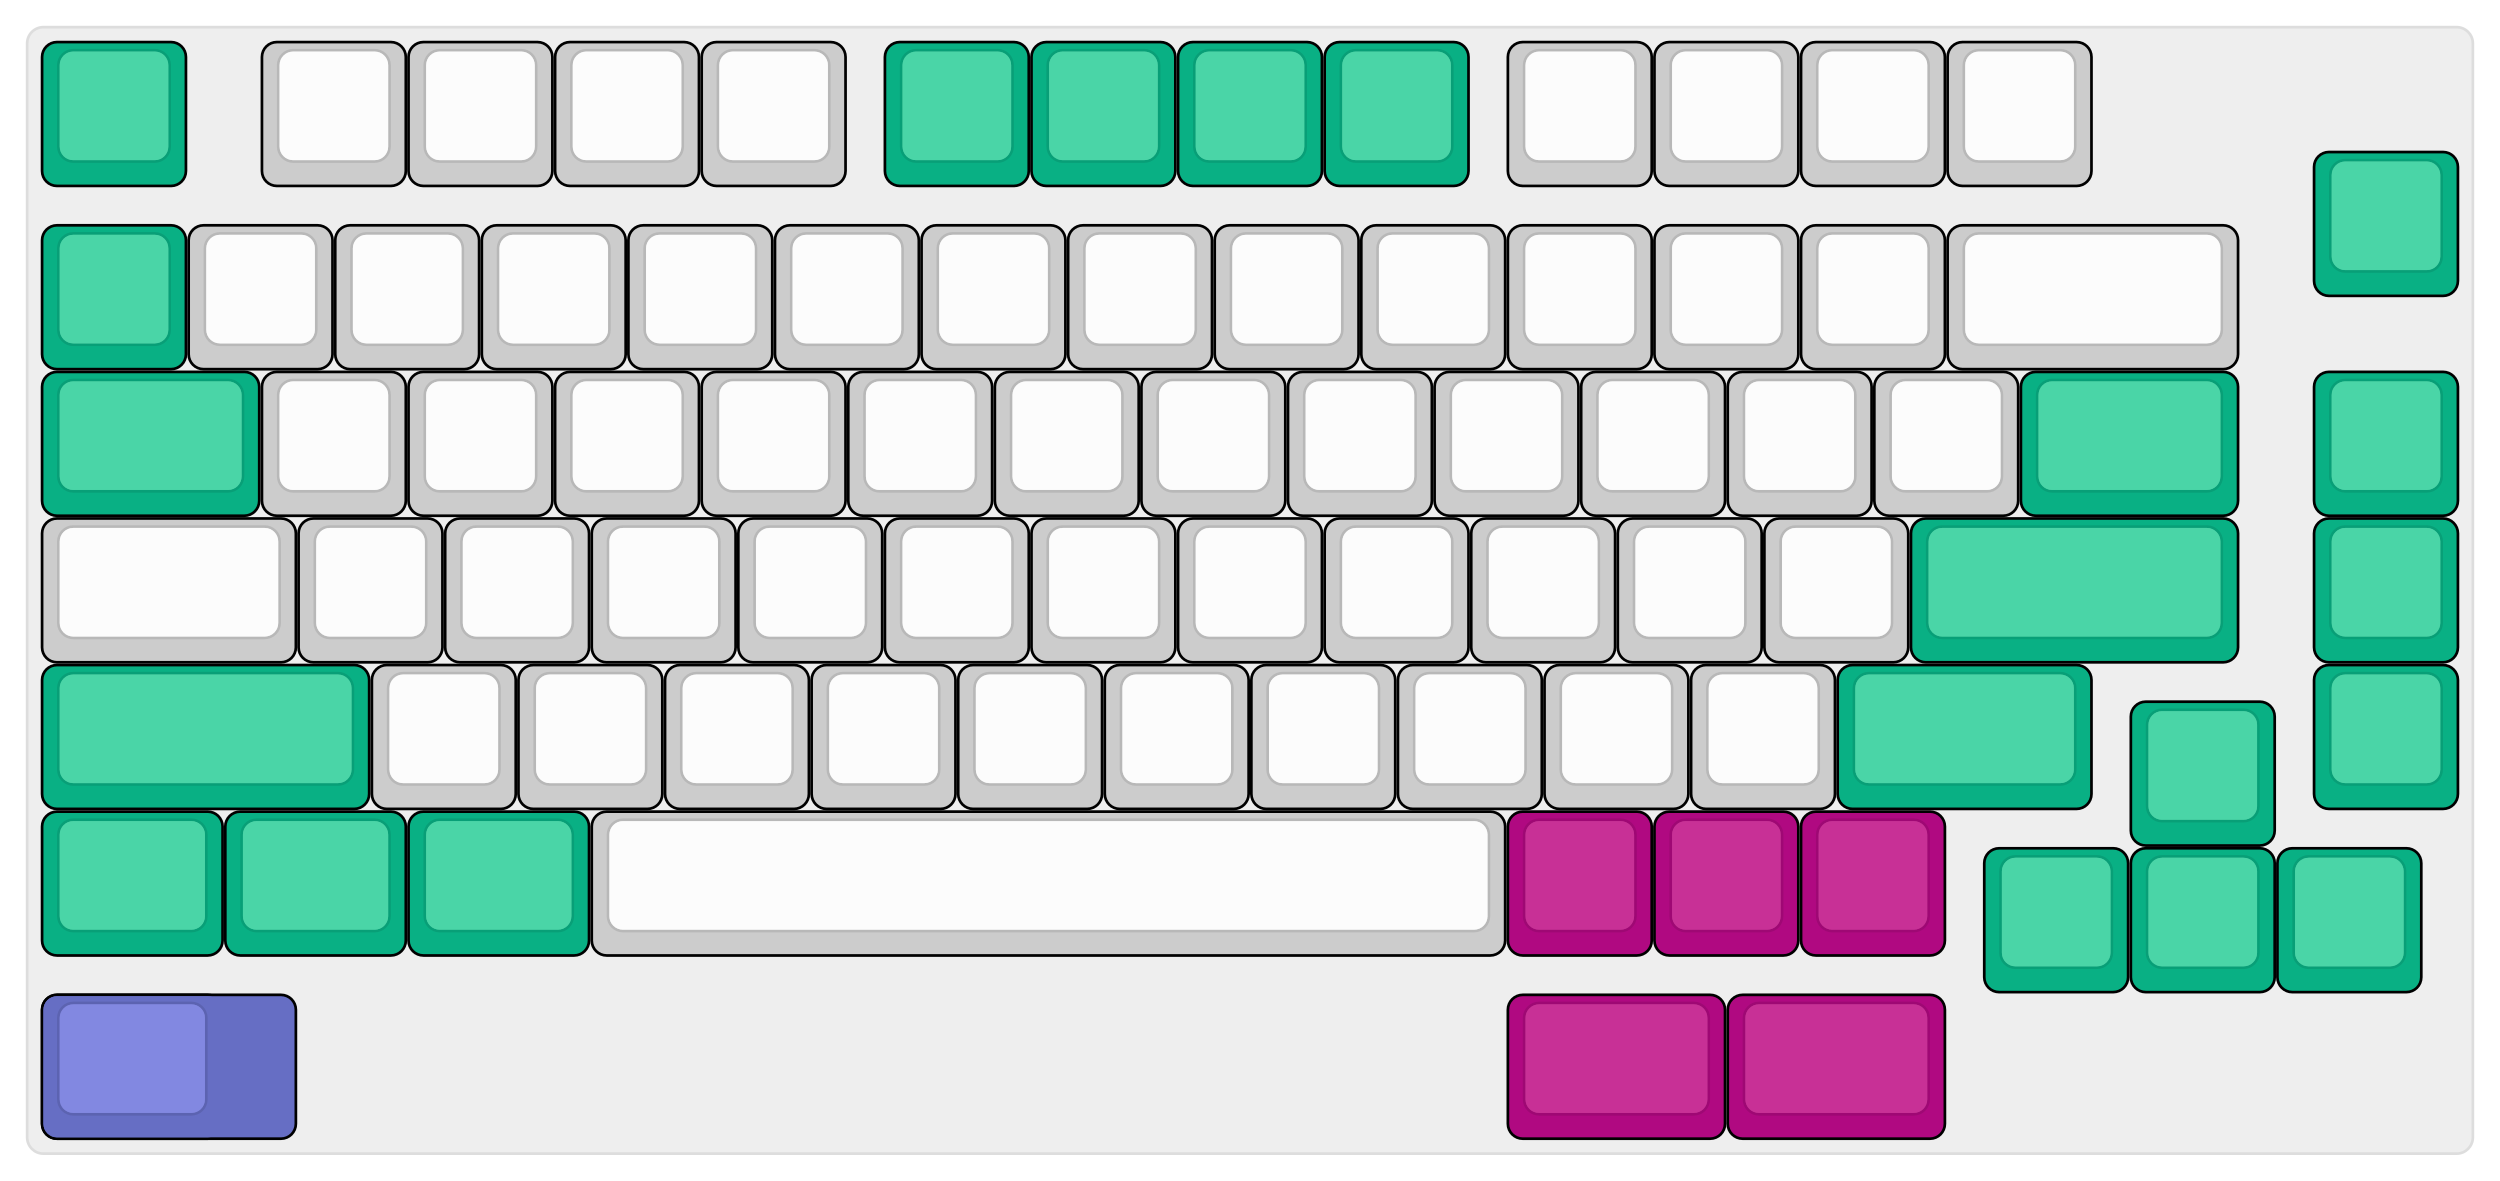
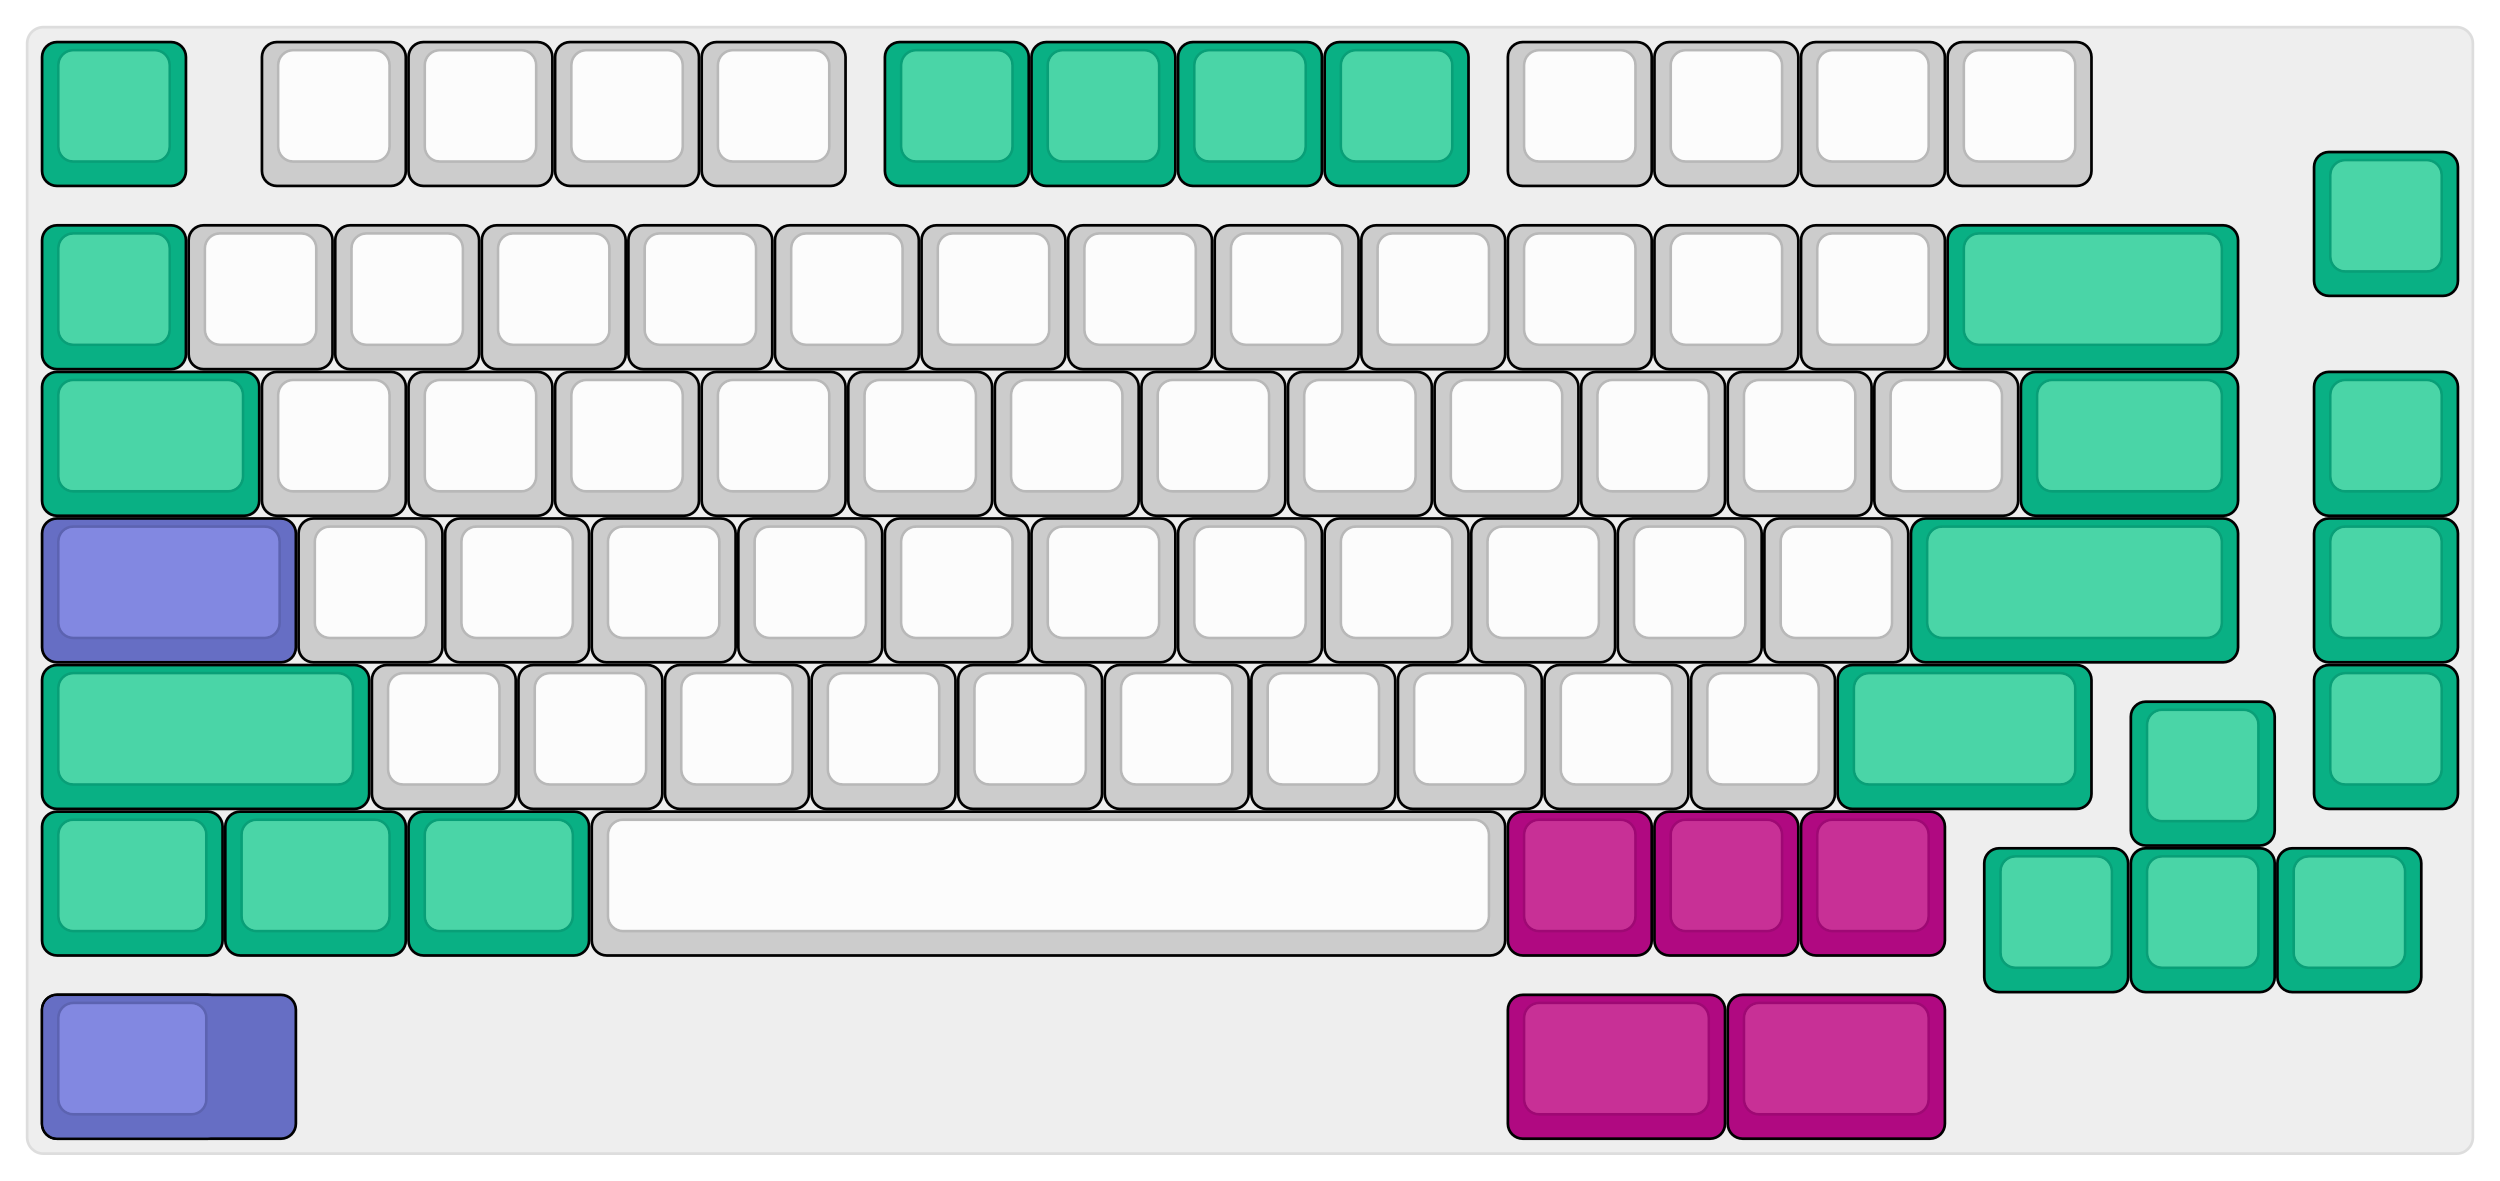
<svg xmlns="http://www.w3.org/2000/svg" xmlns:xlink="http://www.w3.org/1999/xlink" width="921px" height="435px" viewBox="0 0 921 435">
  <style type="text/css">
    .keycap .border { stroke: black; stroke-width: 2; }
    .keycap .inner.border { stroke: rgba(0,0,0,.1); }
    </style>
  <defs>
    <linearGradient id="DCS">
      <stop offset="0%" stop-color="black" stop-opacity="0" />
      <stop offset="40%" stop-color="black" stop-opacity="0.1" />
      <stop offset="60%" stop-color="black" stop-opacity="0.1" />
      <stop offset="100%" stop-color="black" stop-opacity="0" />
    </linearGradient>
    <linearGradient id="SPACE" x1="0%" x2="0%" y1="0%" y2="100%">
      <stop offset="0%" stop-color="black" stop-opacity="0.1" />
      <stop offset="20%" stop-color="black" stop-opacity="0.0" />
      <stop offset="40%" stop-color="black" stop-opacity="0.0" />
      <stop offset="100%" stop-color="black" stop-opacity="0.1" />
    </linearGradient>
    <radialGradient id="DSA">
      <stop offset="0%" stop-color="black" stop-opacity="0.1" />
      <stop offset="10%" stop-color="black" stop-opacity="0.1" />
      <stop offset="100%" stop-color="black" stop-opacity="0" />
    </radialGradient>
    <radialGradient id="SA" xlink:href="#DSA" />
  </defs>
  <g transform="translate(10,10)">
    <rect width="901" height="415" stroke="#ddd" stroke-width="1" fill="#eeeeee" rx="6" />
    <g transform="translate(5,5)">
      <g class="  keycap">
        <rect x="1" y="1" width="52" height="52" rx="5" fill="#09b084" class="outer border" />
        <rect x="1" y="1" width="52" height="52" rx="5" fill="#09b084" />
        <rect x="7" y="4" width="40" height="40" rx="5" fill="#4ad5a7" class="inner border" />
        <rect x="7" y="4" width="40" height="40" rx="5" fill="#4ad5a7" />
      </g>
      <g class="  keycap">
        <rect x="82" y="1" width="52" height="52" rx="5" fill="#cccccc" class="outer border" />
        <rect x="82" y="1" width="52" height="52" rx="5" fill="#cccccc" />
        <rect x="88" y="4" width="40" height="40" rx="5" fill="#fcfcfc" class="inner border" />
        <rect x="88" y="4" width="40" height="40" rx="5" fill="#fcfcfc" />
      </g>
      <g class="  keycap">
        <rect x="136" y="1" width="52" height="52" rx="5" fill="#cccccc" class="outer border" />
        <rect x="136" y="1" width="52" height="52" rx="5" fill="#cccccc" />
        <rect x="142" y="4" width="40" height="40" rx="5" fill="#fcfcfc" class="inner border" />
        <rect x="142" y="4" width="40" height="40" rx="5" fill="#fcfcfc" />
      </g>
      <g class="  keycap">
        <rect x="190" y="1" width="52" height="52" rx="5" fill="#cccccc" class="outer border" />
        <rect x="190" y="1" width="52" height="52" rx="5" fill="#cccccc" />
        <rect x="196" y="4" width="40" height="40" rx="5" fill="#fcfcfc" class="inner border" />
        <rect x="196" y="4" width="40" height="40" rx="5" fill="#fcfcfc" />
      </g>
      <g class="  keycap">
        <rect x="244" y="1" width="52" height="52" rx="5" fill="#cccccc" class="outer border" />
        <rect x="244" y="1" width="52" height="52" rx="5" fill="#cccccc" />
        <rect x="250" y="4" width="40" height="40" rx="5" fill="#fcfcfc" class="inner border" />
        <rect x="250" y="4" width="40" height="40" rx="5" fill="#fcfcfc" />
      </g>
      <g class="  keycap">
        <rect x="311.5" y="1" width="52" height="52" rx="5" fill="#09b084" class="outer border" />
        <rect x="311.5" y="1" width="52" height="52" rx="5" fill="#09b084" />
        <rect x="317.5" y="4" width="40" height="40" rx="5" fill="#4ad5a7" class="inner border" />
        <rect x="317.5" y="4" width="40" height="40" rx="5" fill="#4ad5a7" />
      </g>
      <g class="  keycap">
        <rect x="365.5" y="1" width="52" height="52" rx="5" fill="#09b084" class="outer border" />
        <rect x="365.5" y="1" width="52" height="52" rx="5" fill="#09b084" />
        <rect x="371.5" y="4" width="40" height="40" rx="5" fill="#4ad5a7" class="inner border" />
        <rect x="371.5" y="4" width="40" height="40" rx="5" fill="#4ad5a7" />
      </g>
      <g class="  keycap">
        <rect x="419.5" y="1" width="52" height="52" rx="5" fill="#09b084" class="outer border" />
        <rect x="419.5" y="1" width="52" height="52" rx="5" fill="#09b084" />
        <rect x="425.5" y="4" width="40" height="40" rx="5" fill="#4ad5a7" class="inner border" />
        <rect x="425.5" y="4" width="40" height="40" rx="5" fill="#4ad5a7" />
      </g>
      <g class="  keycap">
        <rect x="473.5" y="1" width="52" height="52" rx="5" fill="#09b084" class="outer border" />
        <rect x="473.5" y="1" width="52" height="52" rx="5" fill="#09b084" />
        <rect x="479.5" y="4" width="40" height="40" rx="5" fill="#4ad5a7" class="inner border" />
        <rect x="479.5" y="4" width="40" height="40" rx="5" fill="#4ad5a7" />
      </g>
      <g class="  keycap">
        <rect x="541" y="1" width="52" height="52" rx="5" fill="#cccccc" class="outer border" />
        <rect x="541" y="1" width="52" height="52" rx="5" fill="#cccccc" />
        <rect x="547" y="4" width="40" height="40" rx="5" fill="#fcfcfc" class="inner border" />
        <rect x="547" y="4" width="40" height="40" rx="5" fill="#fcfcfc" />
      </g>
      <g class="  keycap">
        <rect x="595" y="1" width="52" height="52" rx="5" fill="#cccccc" class="outer border" />
        <rect x="595" y="1" width="52" height="52" rx="5" fill="#cccccc" />
        <rect x="601" y="4" width="40" height="40" rx="5" fill="#fcfcfc" class="inner border" />
        <rect x="601" y="4" width="40" height="40" rx="5" fill="#fcfcfc" />
      </g>
      <g class="  keycap">
        <rect x="649" y="1" width="52" height="52" rx="5" fill="#cccccc" class="outer border" />
        <rect x="649" y="1" width="52" height="52" rx="5" fill="#cccccc" />
        <rect x="655" y="4" width="40" height="40" rx="5" fill="#fcfcfc" class="inner border" />
        <rect x="655" y="4" width="40" height="40" rx="5" fill="#fcfcfc" />
      </g>
      <g class="  keycap">
        <rect x="703" y="1" width="52" height="52" rx="5" fill="#cccccc" class="outer border" />
        <rect x="703" y="1" width="52" height="52" rx="5" fill="#cccccc" />
        <rect x="709" y="4" width="40" height="40" rx="5" fill="#fcfcfc" class="inner border" />
        <rect x="709" y="4" width="40" height="40" rx="5" fill="#fcfcfc" />
      </g>
      <g class="  keycap">
        <rect x="838" y="41.5" width="52" height="52" rx="5" fill="#09b084" class="outer border" />
        <rect x="838" y="41.5" width="52" height="52" rx="5" fill="#09b084" />
        <rect x="844" y="44.5" width="40" height="40" rx="5" fill="#4ad5a7" class="inner border" />
        <rect x="844" y="44.5" width="40" height="40" rx="5" fill="#4ad5a7" />
      </g>
      <g class="  keycap">
        <rect x="1" y="68.5" width="52" height="52" rx="5" fill="#09b084" class="outer border" />
        <rect x="1" y="68.5" width="52" height="52" rx="5" fill="#09b084" />
        <rect x="7" y="71.5" width="40" height="40" rx="5" fill="#4ad5a7" class="inner border" />
        <rect x="7" y="71.5" width="40" height="40" rx="5" fill="#4ad5a7" />
      </g>
      <g class="  keycap">
        <rect x="55" y="68.5" width="52" height="52" rx="5" fill="#cccccc" class="outer border" />
        <rect x="55" y="68.5" width="52" height="52" rx="5" fill="#cccccc" />
        <rect x="61" y="71.5" width="40" height="40" rx="5" fill="#fcfcfc" class="inner border" />
        <rect x="61" y="71.5" width="40" height="40" rx="5" fill="#fcfcfc" />
      </g>
      <g class="  keycap">
        <rect x="109" y="68.5" width="52" height="52" rx="5" fill="#cccccc" class="outer border" />
        <rect x="109" y="68.5" width="52" height="52" rx="5" fill="#cccccc" />
        <rect x="115" y="71.5" width="40" height="40" rx="5" fill="#fcfcfc" class="inner border" />
        <rect x="115" y="71.5" width="40" height="40" rx="5" fill="#fcfcfc" />
      </g>
      <g class="  keycap">
        <rect x="163" y="68.5" width="52" height="52" rx="5" fill="#cccccc" class="outer border" />
        <rect x="163" y="68.5" width="52" height="52" rx="5" fill="#cccccc" />
        <rect x="169" y="71.5" width="40" height="40" rx="5" fill="#fcfcfc" class="inner border" />
        <rect x="169" y="71.5" width="40" height="40" rx="5" fill="#fcfcfc" />
      </g>
      <g class="  keycap">
        <rect x="217" y="68.5" width="52" height="52" rx="5" fill="#cccccc" class="outer border" />
        <rect x="217" y="68.5" width="52" height="52" rx="5" fill="#cccccc" />
        <rect x="223" y="71.5" width="40" height="40" rx="5" fill="#fcfcfc" class="inner border" />
        <rect x="223" y="71.5" width="40" height="40" rx="5" fill="#fcfcfc" />
      </g>
      <g class="  keycap">
        <rect x="271" y="68.5" width="52" height="52" rx="5" fill="#cccccc" class="outer border" />
        <rect x="271" y="68.5" width="52" height="52" rx="5" fill="#cccccc" />
        <rect x="277" y="71.5" width="40" height="40" rx="5" fill="#fcfcfc" class="inner border" />
        <rect x="277" y="71.5" width="40" height="40" rx="5" fill="#fcfcfc" />
      </g>
      <g class="  keycap">
        <rect x="325" y="68.5" width="52" height="52" rx="5" fill="#cccccc" class="outer border" />
        <rect x="325" y="68.5" width="52" height="52" rx="5" fill="#cccccc" />
        <rect x="331" y="71.5" width="40" height="40" rx="5" fill="#fcfcfc" class="inner border" />
        <rect x="331" y="71.5" width="40" height="40" rx="5" fill="#fcfcfc" />
      </g>
      <g class="  keycap">
        <rect x="379" y="68.5" width="52" height="52" rx="5" fill="#cccccc" class="outer border" />
        <rect x="379" y="68.5" width="52" height="52" rx="5" fill="#cccccc" />
        <rect x="385" y="71.5" width="40" height="40" rx="5" fill="#fcfcfc" class="inner border" />
        <rect x="385" y="71.5" width="40" height="40" rx="5" fill="#fcfcfc" />
      </g>
      <g class="  keycap">
        <rect x="433" y="68.5" width="52" height="52" rx="5" fill="#cccccc" class="outer border" />
        <rect x="433" y="68.5" width="52" height="52" rx="5" fill="#cccccc" />
        <rect x="439" y="71.5" width="40" height="40" rx="5" fill="#fcfcfc" class="inner border" />
        <rect x="439" y="71.5" width="40" height="40" rx="5" fill="#fcfcfc" />
      </g>
      <g class="  keycap">
        <rect x="487" y="68.5" width="52" height="52" rx="5" fill="#cccccc" class="outer border" />
        <rect x="487" y="68.5" width="52" height="52" rx="5" fill="#cccccc" />
        <rect x="493" y="71.5" width="40" height="40" rx="5" fill="#fcfcfc" class="inner border" />
        <rect x="493" y="71.5" width="40" height="40" rx="5" fill="#fcfcfc" />
      </g>
      <g class="  keycap">
        <rect x="541" y="68.5" width="52" height="52" rx="5" fill="#cccccc" class="outer border" />
        <rect x="541" y="68.5" width="52" height="52" rx="5" fill="#cccccc" />
        <rect x="547" y="71.5" width="40" height="40" rx="5" fill="#fcfcfc" class="inner border" />
        <rect x="547" y="71.5" width="40" height="40" rx="5" fill="#fcfcfc" />
      </g>
      <g class="  keycap">
        <rect x="595" y="68.5" width="52" height="52" rx="5" fill="#cccccc" class="outer border" />
        <rect x="595" y="68.5" width="52" height="52" rx="5" fill="#cccccc" />
        <rect x="601" y="71.5" width="40" height="40" rx="5" fill="#fcfcfc" class="inner border" />
        <rect x="601" y="71.5" width="40" height="40" rx="5" fill="#fcfcfc" />
      </g>
      <g class="  keycap">
        <rect x="649" y="68.5" width="52" height="52" rx="5" fill="#cccccc" class="outer border" />
        <rect x="649" y="68.5" width="52" height="52" rx="5" fill="#cccccc" />
        <rect x="655" y="71.5" width="40" height="40" rx="5" fill="#fcfcfc" class="inner border" />
        <rect x="655" y="71.5" width="40" height="40" rx="5" fill="#fcfcfc" />
      </g>
      <g class="  keycap">
-         <rect x="703" y="68.5" width="106" height="52" rx="5" fill="#cccccc" class="outer border" />
-         <rect x="703" y="68.5" width="106" height="52" rx="5" fill="#cccccc" />
-         <rect x="709" y="71.5" width="94" height="40" rx="5" fill="#fcfcfc" class="inner border" />
-         <rect x="709" y="71.5" width="94" height="40" rx="5" fill="#fcfcfc" />
+         <rect x="703" y="68.5" width="106" height="52" rx="5" fill="#09b084" class="outer border" />
+         <rect x="703" y="68.5" width="106" height="52" rx="5" fill="#09b084" />
+         <rect x="709" y="71.5" width="94" height="40" rx="5" fill="#4ad5a7" class="inner border" />
+         <rect x="709" y="71.5" width="94" height="40" rx="5" fill="#4ad5a7" />
      </g>
      <g class="  keycap">
        <rect x="1" y="122.5" width="79" height="52" rx="5" fill="#09b084" class="outer border" />
        <rect x="1" y="122.5" width="79" height="52" rx="5" fill="#09b084" />
        <rect x="7" y="125.5" width="67" height="40" rx="5" fill="#4ad5a7" class="inner border" />
        <rect x="7" y="125.5" width="67" height="40" rx="5" fill="#4ad5a7" />
      </g>
      <g class="  keycap">
        <rect x="82" y="122.5" width="52" height="52" rx="5" fill="#cccccc" class="outer border" />
        <rect x="82" y="122.5" width="52" height="52" rx="5" fill="#cccccc" />
        <rect x="88" y="125.5" width="40" height="40" rx="5" fill="#fcfcfc" class="inner border" />
        <rect x="88" y="125.5" width="40" height="40" rx="5" fill="#fcfcfc" />
      </g>
      <g class="  keycap">
        <rect x="136" y="122.5" width="52" height="52" rx="5" fill="#cccccc" class="outer border" />
        <rect x="136" y="122.5" width="52" height="52" rx="5" fill="#cccccc" />
        <rect x="142" y="125.5" width="40" height="40" rx="5" fill="#fcfcfc" class="inner border" />
        <rect x="142" y="125.5" width="40" height="40" rx="5" fill="#fcfcfc" />
      </g>
      <g class="  keycap">
        <rect x="190" y="122.5" width="52" height="52" rx="5" fill="#cccccc" class="outer border" />
        <rect x="190" y="122.5" width="52" height="52" rx="5" fill="#cccccc" />
        <rect x="196" y="125.5" width="40" height="40" rx="5" fill="#fcfcfc" class="inner border" />
        <rect x="196" y="125.5" width="40" height="40" rx="5" fill="#fcfcfc" />
      </g>
      <g class="  keycap">
        <rect x="244" y="122.5" width="52" height="52" rx="5" fill="#cccccc" class="outer border" />
        <rect x="244" y="122.5" width="52" height="52" rx="5" fill="#cccccc" />
        <rect x="250" y="125.5" width="40" height="40" rx="5" fill="#fcfcfc" class="inner border" />
        <rect x="250" y="125.5" width="40" height="40" rx="5" fill="#fcfcfc" />
      </g>
      <g class="  keycap">
        <rect x="298" y="122.5" width="52" height="52" rx="5" fill="#cccccc" class="outer border" />
        <rect x="298" y="122.5" width="52" height="52" rx="5" fill="#cccccc" />
        <rect x="304" y="125.5" width="40" height="40" rx="5" fill="#fcfcfc" class="inner border" />
        <rect x="304" y="125.5" width="40" height="40" rx="5" fill="#fcfcfc" />
      </g>
      <g class="  keycap">
        <rect x="352" y="122.5" width="52" height="52" rx="5" fill="#cccccc" class="outer border" />
        <rect x="352" y="122.5" width="52" height="52" rx="5" fill="#cccccc" />
        <rect x="358" y="125.5" width="40" height="40" rx="5" fill="#fcfcfc" class="inner border" />
        <rect x="358" y="125.5" width="40" height="40" rx="5" fill="#fcfcfc" />
      </g>
      <g class="  keycap">
        <rect x="406" y="122.5" width="52" height="52" rx="5" fill="#cccccc" class="outer border" />
        <rect x="406" y="122.5" width="52" height="52" rx="5" fill="#cccccc" />
        <rect x="412" y="125.5" width="40" height="40" rx="5" fill="#fcfcfc" class="inner border" />
        <rect x="412" y="125.5" width="40" height="40" rx="5" fill="#fcfcfc" />
      </g>
      <g class="  keycap">
        <rect x="460" y="122.5" width="52" height="52" rx="5" fill="#cccccc" class="outer border" />
        <rect x="460" y="122.5" width="52" height="52" rx="5" fill="#cccccc" />
        <rect x="466" y="125.5" width="40" height="40" rx="5" fill="#fcfcfc" class="inner border" />
        <rect x="466" y="125.5" width="40" height="40" rx="5" fill="#fcfcfc" />
      </g>
      <g class="  keycap">
        <rect x="514" y="122.5" width="52" height="52" rx="5" fill="#cccccc" class="outer border" />
        <rect x="514" y="122.5" width="52" height="52" rx="5" fill="#cccccc" />
        <rect x="520" y="125.5" width="40" height="40" rx="5" fill="#fcfcfc" class="inner border" />
        <rect x="520" y="125.5" width="40" height="40" rx="5" fill="#fcfcfc" />
      </g>
      <g class="  keycap">
        <rect x="568" y="122.5" width="52" height="52" rx="5" fill="#cccccc" class="outer border" />
        <rect x="568" y="122.5" width="52" height="52" rx="5" fill="#cccccc" />
        <rect x="574" y="125.5" width="40" height="40" rx="5" fill="#fcfcfc" class="inner border" />
        <rect x="574" y="125.5" width="40" height="40" rx="5" fill="#fcfcfc" />
      </g>
      <g class="  keycap">
        <rect x="622" y="122.5" width="52" height="52" rx="5" fill="#cccccc" class="outer border" />
        <rect x="622" y="122.5" width="52" height="52" rx="5" fill="#cccccc" />
        <rect x="628" y="125.5" width="40" height="40" rx="5" fill="#fcfcfc" class="inner border" />
        <rect x="628" y="125.5" width="40" height="40" rx="5" fill="#fcfcfc" />
      </g>
      <g class="  keycap">
        <rect x="676" y="122.5" width="52" height="52" rx="5" fill="#cccccc" class="outer border" />
        <rect x="676" y="122.5" width="52" height="52" rx="5" fill="#cccccc" />
        <rect x="682" y="125.5" width="40" height="40" rx="5" fill="#fcfcfc" class="inner border" />
        <rect x="682" y="125.5" width="40" height="40" rx="5" fill="#fcfcfc" />
      </g>
      <g class="  keycap">
        <rect x="730" y="122.5" width="79" height="52" rx="5" fill="#09b084" class="outer border" />
        <rect x="730" y="122.5" width="79" height="52" rx="5" fill="#09b084" />
        <rect x="736" y="125.5" width="67" height="40" rx="5" fill="#4ad5a7" class="inner border" />
        <rect x="736" y="125.5" width="67" height="40" rx="5" fill="#4ad5a7" />
      </g>
      <g class="  keycap">
        <rect x="838" y="122.5" width="52" height="52" rx="5" fill="#09b084" class="outer border" />
        <rect x="838" y="122.5" width="52" height="52" rx="5" fill="#09b084" />
        <rect x="844" y="125.5" width="40" height="40" rx="5" fill="#4ad5a7" class="inner border" />
        <rect x="844" y="125.5" width="40" height="40" rx="5" fill="#4ad5a7" />
      </g>
      <g class="  keycap">
-         <rect x="1" y="176.5" width="92.5" height="52" rx="5" fill="#cccccc" class="outer border" />
-         <rect x="1" y="176.5" width="92.5" height="52" rx="5" fill="#cccccc" />
-         <rect x="7" y="179.5" width="80.5" height="40" rx="5" fill="#fcfcfc" class="inner border" />
-         <rect x="7" y="179.5" width="80.5" height="40" rx="5" fill="#fcfcfc" />
+         <rect x="1" y="176.5" width="92.5" height="52" rx="5" fill="#666ec4" class="outer border" />
+         <rect x="1" y="176.5" width="92.5" height="52" rx="5" fill="#666ec4" />
+         <rect x="7" y="179.5" width="80.5" height="40" rx="5" fill="#8288e1" class="inner border" />
+         <rect x="7" y="179.5" width="80.5" height="40" rx="5" fill="#8288e1" />
      </g>
      <g class="  keycap">
        <rect x="95.5" y="176.5" width="52" height="52" rx="5" fill="#cccccc" class="outer border" />
        <rect x="95.5" y="176.5" width="52" height="52" rx="5" fill="#cccccc" />
        <rect x="101.5" y="179.5" width="40" height="40" rx="5" fill="#fcfcfc" class="inner border" />
        <rect x="101.5" y="179.5" width="40" height="40" rx="5" fill="#fcfcfc" />
      </g>
      <g class="  keycap">
        <rect x="149.5" y="176.5" width="52" height="52" rx="5" fill="#cccccc" class="outer border" />
        <rect x="149.5" y="176.5" width="52" height="52" rx="5" fill="#cccccc" />
        <rect x="155.5" y="179.5" width="40" height="40" rx="5" fill="#fcfcfc" class="inner border" />
        <rect x="155.5" y="179.5" width="40" height="40" rx="5" fill="#fcfcfc" />
      </g>
      <g class="  keycap">
        <rect x="203.5" y="176.5" width="52" height="52" rx="5" fill="#cccccc" class="outer border" />
        <rect x="203.5" y="176.5" width="52" height="52" rx="5" fill="#cccccc" />
        <rect x="209.5" y="179.5" width="40" height="40" rx="5" fill="#fcfcfc" class="inner border" />
        <rect x="209.5" y="179.5" width="40" height="40" rx="5" fill="#fcfcfc" />
      </g>
      <g class="  keycap">
        <rect x="257.5" y="176.5" width="52" height="52" rx="5" fill="#cccccc" class="outer border" />
        <rect x="257.5" y="176.5" width="52" height="52" rx="5" fill="#cccccc" />
        <rect x="263.5" y="179.5" width="40" height="40" rx="5" fill="#fcfcfc" class="inner border" />
        <rect x="263.5" y="179.5" width="40" height="40" rx="5" fill="#fcfcfc" />
      </g>
      <g class="  keycap">
        <rect x="311.5" y="176.5" width="52" height="52" rx="5" fill="#cccccc" class="outer border" />
        <rect x="311.5" y="176.5" width="52" height="52" rx="5" fill="#cccccc" />
        <rect x="317.5" y="179.5" width="40" height="40" rx="5" fill="#fcfcfc" class="inner border" />
        <rect x="317.5" y="179.5" width="40" height="40" rx="5" fill="#fcfcfc" />
      </g>
      <g class="  keycap">
        <rect x="365.5" y="176.5" width="52" height="52" rx="5" fill="#cccccc" class="outer border" />
        <rect x="365.5" y="176.5" width="52" height="52" rx="5" fill="#cccccc" />
        <rect x="371.5" y="179.5" width="40" height="40" rx="5" fill="#fcfcfc" class="inner border" />
        <rect x="371.5" y="179.5" width="40" height="40" rx="5" fill="#fcfcfc" />
      </g>
      <g class="  keycap">
        <rect x="419.5" y="176.5" width="52" height="52" rx="5" fill="#cccccc" class="outer border" />
        <rect x="419.5" y="176.5" width="52" height="52" rx="5" fill="#cccccc" />
        <rect x="425.5" y="179.5" width="40" height="40" rx="5" fill="#fcfcfc" class="inner border" />
        <rect x="425.5" y="179.5" width="40" height="40" rx="5" fill="#fcfcfc" />
      </g>
      <g class="  keycap">
        <rect x="473.5" y="176.5" width="52" height="52" rx="5" fill="#cccccc" class="outer border" />
        <rect x="473.5" y="176.5" width="52" height="52" rx="5" fill="#cccccc" />
        <rect x="479.5" y="179.5" width="40" height="40" rx="5" fill="#fcfcfc" class="inner border" />
        <rect x="479.5" y="179.5" width="40" height="40" rx="5" fill="#fcfcfc" />
      </g>
      <g class="  keycap">
        <rect x="527.5" y="176.5" width="52" height="52" rx="5" fill="#cccccc" class="outer border" />
        <rect x="527.5" y="176.5" width="52" height="52" rx="5" fill="#cccccc" />
        <rect x="533.5" y="179.5" width="40" height="40" rx="5" fill="#fcfcfc" class="inner border" />
        <rect x="533.5" y="179.5" width="40" height="40" rx="5" fill="#fcfcfc" />
      </g>
      <g class="  keycap">
        <rect x="581.5" y="176.5" width="52" height="52" rx="5" fill="#cccccc" class="outer border" />
        <rect x="581.5" y="176.5" width="52" height="52" rx="5" fill="#cccccc" />
        <rect x="587.5" y="179.5" width="40" height="40" rx="5" fill="#fcfcfc" class="inner border" />
        <rect x="587.5" y="179.5" width="40" height="40" rx="5" fill="#fcfcfc" />
      </g>
      <g class="  keycap">
        <rect x="635.5" y="176.5" width="52" height="52" rx="5" fill="#cccccc" class="outer border" />
        <rect x="635.5" y="176.5" width="52" height="52" rx="5" fill="#cccccc" />
        <rect x="641.5" y="179.5" width="40" height="40" rx="5" fill="#fcfcfc" class="inner border" />
        <rect x="641.5" y="179.5" width="40" height="40" rx="5" fill="#fcfcfc" />
      </g>
      <g class="  keycap">
        <rect x="689.5" y="176.5" width="119.5" height="52" rx="5" fill="#09b084" class="outer border" />
        <rect x="689.5" y="176.5" width="119.5" height="52" rx="5" fill="#09b084" />
        <rect x="695.5" y="179.5" width="107.5" height="40" rx="5" fill="#4ad5a7" class="inner border" />
        <rect x="695.5" y="179.5" width="107.5" height="40" rx="5" fill="#4ad5a7" />
      </g>
      <g class="  keycap">
        <rect x="838" y="176.5" width="52" height="52" rx="5" fill="#09b084" class="outer border" />
        <rect x="838" y="176.5" width="52" height="52" rx="5" fill="#09b084" />
        <rect x="844" y="179.5" width="40" height="40" rx="5" fill="#4ad5a7" class="inner border" />
        <rect x="844" y="179.5" width="40" height="40" rx="5" fill="#4ad5a7" />
      </g>
      <g class="  keycap">
        <rect x="1" y="230.5" width="119.5" height="52" rx="5" fill="#09b084" class="outer border" />
        <rect x="1" y="230.5" width="119.5" height="52" rx="5" fill="#09b084" />
        <rect x="7" y="233.5" width="107.5" height="40" rx="5" fill="#4ad5a7" class="inner border" />
        <rect x="7" y="233.5" width="107.5" height="40" rx="5" fill="#4ad5a7" />
      </g>
      <g class="  keycap">
        <rect x="122.5" y="230.5" width="52" height="52" rx="5" fill="#cccccc" class="outer border" />
        <rect x="122.5" y="230.5" width="52" height="52" rx="5" fill="#cccccc" />
        <rect x="128.5" y="233.5" width="40" height="40" rx="5" fill="#fcfcfc" class="inner border" />
        <rect x="128.5" y="233.5" width="40" height="40" rx="5" fill="#fcfcfc" />
      </g>
      <g class="  keycap">
        <rect x="176.5" y="230.5" width="52" height="52" rx="5" fill="#cccccc" class="outer border" />
        <rect x="176.5" y="230.5" width="52" height="52" rx="5" fill="#cccccc" />
        <rect x="182.5" y="233.5" width="40" height="40" rx="5" fill="#fcfcfc" class="inner border" />
        <rect x="182.5" y="233.5" width="40" height="40" rx="5" fill="#fcfcfc" />
      </g>
      <g class="  keycap">
        <rect x="230.5" y="230.5" width="52" height="52" rx="5" fill="#cccccc" class="outer border" />
        <rect x="230.5" y="230.5" width="52" height="52" rx="5" fill="#cccccc" />
        <rect x="236.5" y="233.5" width="40" height="40" rx="5" fill="#fcfcfc" class="inner border" />
        <rect x="236.5" y="233.5" width="40" height="40" rx="5" fill="#fcfcfc" />
      </g>
      <g class="  keycap">
        <rect x="284.5" y="230.5" width="52" height="52" rx="5" fill="#cccccc" class="outer border" />
        <rect x="284.5" y="230.5" width="52" height="52" rx="5" fill="#cccccc" />
        <rect x="290.5" y="233.5" width="40" height="40" rx="5" fill="#fcfcfc" class="inner border" />
        <rect x="290.5" y="233.5" width="40" height="40" rx="5" fill="#fcfcfc" />
      </g>
      <g class="  keycap">
        <rect x="338.5" y="230.5" width="52" height="52" rx="5" fill="#cccccc" class="outer border" />
        <rect x="338.5" y="230.5" width="52" height="52" rx="5" fill="#cccccc" />
        <rect x="344.5" y="233.5" width="40" height="40" rx="5" fill="#fcfcfc" class="inner border" />
        <rect x="344.5" y="233.5" width="40" height="40" rx="5" fill="#fcfcfc" />
      </g>
      <g class="  keycap">
        <rect x="392.5" y="230.5" width="52" height="52" rx="5" fill="#cccccc" class="outer border" />
        <rect x="392.5" y="230.5" width="52" height="52" rx="5" fill="#cccccc" />
        <rect x="398.5" y="233.5" width="40" height="40" rx="5" fill="#fcfcfc" class="inner border" />
        <rect x="398.5" y="233.5" width="40" height="40" rx="5" fill="#fcfcfc" />
      </g>
      <g class="  keycap">
        <rect x="446.5" y="230.5" width="52" height="52" rx="5" fill="#cccccc" class="outer border" />
        <rect x="446.5" y="230.5" width="52" height="52" rx="5" fill="#cccccc" />
        <rect x="452.5" y="233.5" width="40" height="40" rx="5" fill="#fcfcfc" class="inner border" />
        <rect x="452.5" y="233.5" width="40" height="40" rx="5" fill="#fcfcfc" />
      </g>
      <g class="  keycap">
        <rect x="500.5" y="230.5" width="52" height="52" rx="5" fill="#cccccc" class="outer border" />
        <rect x="500.5" y="230.5" width="52" height="52" rx="5" fill="#cccccc" />
        <rect x="506.5" y="233.5" width="40" height="40" rx="5" fill="#fcfcfc" class="inner border" />
        <rect x="506.5" y="233.5" width="40" height="40" rx="5" fill="#fcfcfc" />
      </g>
      <g class="  keycap">
        <rect x="554.5" y="230.5" width="52" height="52" rx="5" fill="#cccccc" class="outer border" />
        <rect x="554.5" y="230.5" width="52" height="52" rx="5" fill="#cccccc" />
        <rect x="560.5" y="233.5" width="40" height="40" rx="5" fill="#fcfcfc" class="inner border" />
        <rect x="560.5" y="233.5" width="40" height="40" rx="5" fill="#fcfcfc" />
      </g>
      <g class="  keycap">
        <rect x="608.5" y="230.5" width="52" height="52" rx="5" fill="#cccccc" class="outer border" />
        <rect x="608.5" y="230.5" width="52" height="52" rx="5" fill="#cccccc" />
        <rect x="614.5" y="233.5" width="40" height="40" rx="5" fill="#fcfcfc" class="inner border" />
        <rect x="614.5" y="233.5" width="40" height="40" rx="5" fill="#fcfcfc" />
      </g>
      <g class="  keycap">
        <rect x="662.5" y="230.5" width="92.5" height="52" rx="5" fill="#09b084" class="outer border" />
        <rect x="662.5" y="230.5" width="92.5" height="52" rx="5" fill="#09b084" />
        <rect x="668.5" y="233.5" width="80.5" height="40" rx="5" fill="#4ad5a7" class="inner border" />
        <rect x="668.5" y="233.5" width="80.5" height="40" rx="5" fill="#4ad5a7" />
      </g>
      <g class="  keycap">
        <rect x="838" y="230.5" width="52" height="52" rx="5" fill="#09b084" class="outer border" />
        <rect x="838" y="230.5" width="52" height="52" rx="5" fill="#09b084" />
        <rect x="844" y="233.5" width="40" height="40" rx="5" fill="#4ad5a7" class="inner border" />
        <rect x="844" y="233.5" width="40" height="40" rx="5" fill="#4ad5a7" />
      </g>
      <g class="  keycap">
        <rect x="770.5" y="244" width="52" height="52" rx="5" fill="#09b084" class="outer border" />
        <rect x="770.5" y="244" width="52" height="52" rx="5" fill="#09b084" />
        <rect x="776.5" y="247" width="40" height="40" rx="5" fill="#4ad5a7" class="inner border" />
        <rect x="776.5" y="247" width="40" height="40" rx="5" fill="#4ad5a7" />
      </g>
      <g class="  keycap">
        <rect x="1" y="284.5" width="65.5" height="52" rx="5" fill="#09b084" class="outer border" />
        <rect x="1" y="284.5" width="65.5" height="52" rx="5" fill="#09b084" />
        <rect x="7" y="287.5" width="53.5" height="40" rx="5" fill="#4ad5a7" class="inner border" />
        <rect x="7" y="287.5" width="53.5" height="40" rx="5" fill="#4ad5a7" />
      </g>
      <g class="  keycap">
        <rect x="68.5" y="284.5" width="65.5" height="52" rx="5" fill="#09b084" class="outer border" />
        <rect x="68.5" y="284.5" width="65.5" height="52" rx="5" fill="#09b084" />
        <rect x="74.5" y="287.5" width="53.5" height="40" rx="5" fill="#4ad5a7" class="inner border" />
        <rect x="74.5" y="287.5" width="53.5" height="40" rx="5" fill="#4ad5a7" />
      </g>
      <g class="  keycap">
        <rect x="136" y="284.5" width="65.5" height="52" rx="5" fill="#09b084" class="outer border" />
        <rect x="136" y="284.5" width="65.5" height="52" rx="5" fill="#09b084" />
        <rect x="142" y="287.5" width="53.5" height="40" rx="5" fill="#4ad5a7" class="inner border" />
        <rect x="142" y="287.5" width="53.5" height="40" rx="5" fill="#4ad5a7" />
      </g>
      <g class="  keycap">
        <rect x="203.5" y="284.5" width="335.5" height="52" rx="5" fill="#cccccc" class="outer border" />
        <rect x="203.5" y="284.5" width="335.5" height="52" rx="5" fill="#cccccc" />
        <rect x="209.5" y="287.5" width="323.5" height="40" rx="5" fill="#fcfcfc" class="inner border" />
        <rect x="209.5" y="287.5" width="323.5" height="40" rx="5" fill="#fcfcfc" />
      </g>
      <g class="  keycap">
        <rect x="541" y="284.5" width="52" height="52" rx="5" fill="#b00981" class="outer border" />
        <rect x="541" y="284.5" width="52" height="52" rx="5" fill="#b00981" />
        <rect x="547" y="287.5" width="40" height="40" rx="5" fill="#c83096" class="inner border" />
        <rect x="547" y="287.5" width="40" height="40" rx="5" fill="#c83096" />
      </g>
      <g class="  keycap">
        <rect x="595" y="284.5" width="52" height="52" rx="5" fill="#b00981" class="outer border" />
        <rect x="595" y="284.5" width="52" height="52" rx="5" fill="#b00981" />
        <rect x="601" y="287.5" width="40" height="40" rx="5" fill="#c83096" class="inner border" />
        <rect x="601" y="287.5" width="40" height="40" rx="5" fill="#c83096" />
      </g>
      <g class="  keycap">
        <rect x="649" y="284.5" width="52" height="52" rx="5" fill="#b00981" class="outer border" />
        <rect x="649" y="284.5" width="52" height="52" rx="5" fill="#b00981" />
        <rect x="655" y="287.5" width="40" height="40" rx="5" fill="#c83096" class="inner border" />
        <rect x="655" y="287.5" width="40" height="40" rx="5" fill="#c83096" />
      </g>
      <g class="  keycap">
        <rect x="716.5" y="298" width="52" height="52" rx="5" fill="#09b084" class="outer border" />
        <rect x="716.5" y="298" width="52" height="52" rx="5" fill="#09b084" />
        <rect x="722.5" y="301" width="40" height="40" rx="5" fill="#4ad5a7" class="inner border" />
        <rect x="722.5" y="301" width="40" height="40" rx="5" fill="#4ad5a7" />
      </g>
      <g class="  keycap">
        <rect x="770.5" y="298" width="52" height="52" rx="5" fill="#09b084" class="outer border" />
        <rect x="770.5" y="298" width="52" height="52" rx="5" fill="#09b084" />
        <rect x="776.5" y="301" width="40" height="40" rx="5" fill="#4ad5a7" class="inner border" />
        <rect x="776.5" y="301" width="40" height="40" rx="5" fill="#4ad5a7" />
      </g>
      <g class="  keycap">
        <rect x="824.5" y="298" width="52" height="52" rx="5" fill="#09b084" class="outer border" />
        <rect x="824.5" y="298" width="52" height="52" rx="5" fill="#09b084" />
        <rect x="830.5" y="301" width="40" height="40" rx="5" fill="#4ad5a7" class="inner border" />
        <rect x="830.5" y="301" width="40" height="40" rx="5" fill="#4ad5a7" />
      </g>
      <g class="  keycap">
        <rect x="1" y="352" width="65.5" height="52" rx="5" fill="#666ec4" class="outer border" />
        <rect x="1" y="352" width="92.5" height="52" rx="5" fill="#666ec4" class="outer border" />
        <rect x="1" y="352" width="65.5" height="52" rx="5" fill="#666ec4" />
        <rect x="1" y="352" width="92.5" height="52" rx="5" fill="#666ec4" />
        <rect x="7" y="355" width="53.5" height="40" rx="5" fill="#8288e1" class="inner border" />
        <rect x="7" y="355" width="53.5" height="40" rx="5" fill="#8288e1" />
      </g>
      <g class="  keycap">
        <rect x="541" y="352" width="79" height="52" rx="5" fill="#b00981" class="outer border" />
        <rect x="541" y="352" width="79" height="52" rx="5" fill="#b00981" />
        <rect x="547" y="355" width="67" height="40" rx="5" fill="#c83096" class="inner border" />
        <rect x="547" y="355" width="67" height="40" rx="5" fill="#c83096" />
      </g>
      <g class="  keycap">
        <rect x="622" y="352" width="79" height="52" rx="5" fill="#b00981" class="outer border" />
        <rect x="622" y="352" width="79" height="52" rx="5" fill="#b00981" />
        <rect x="628" y="355" width="67" height="40" rx="5" fill="#c83096" class="inner border" />
        <rect x="628" y="355" width="67" height="40" rx="5" fill="#c83096" />
      </g>
    </g>
  </g>
</svg>
